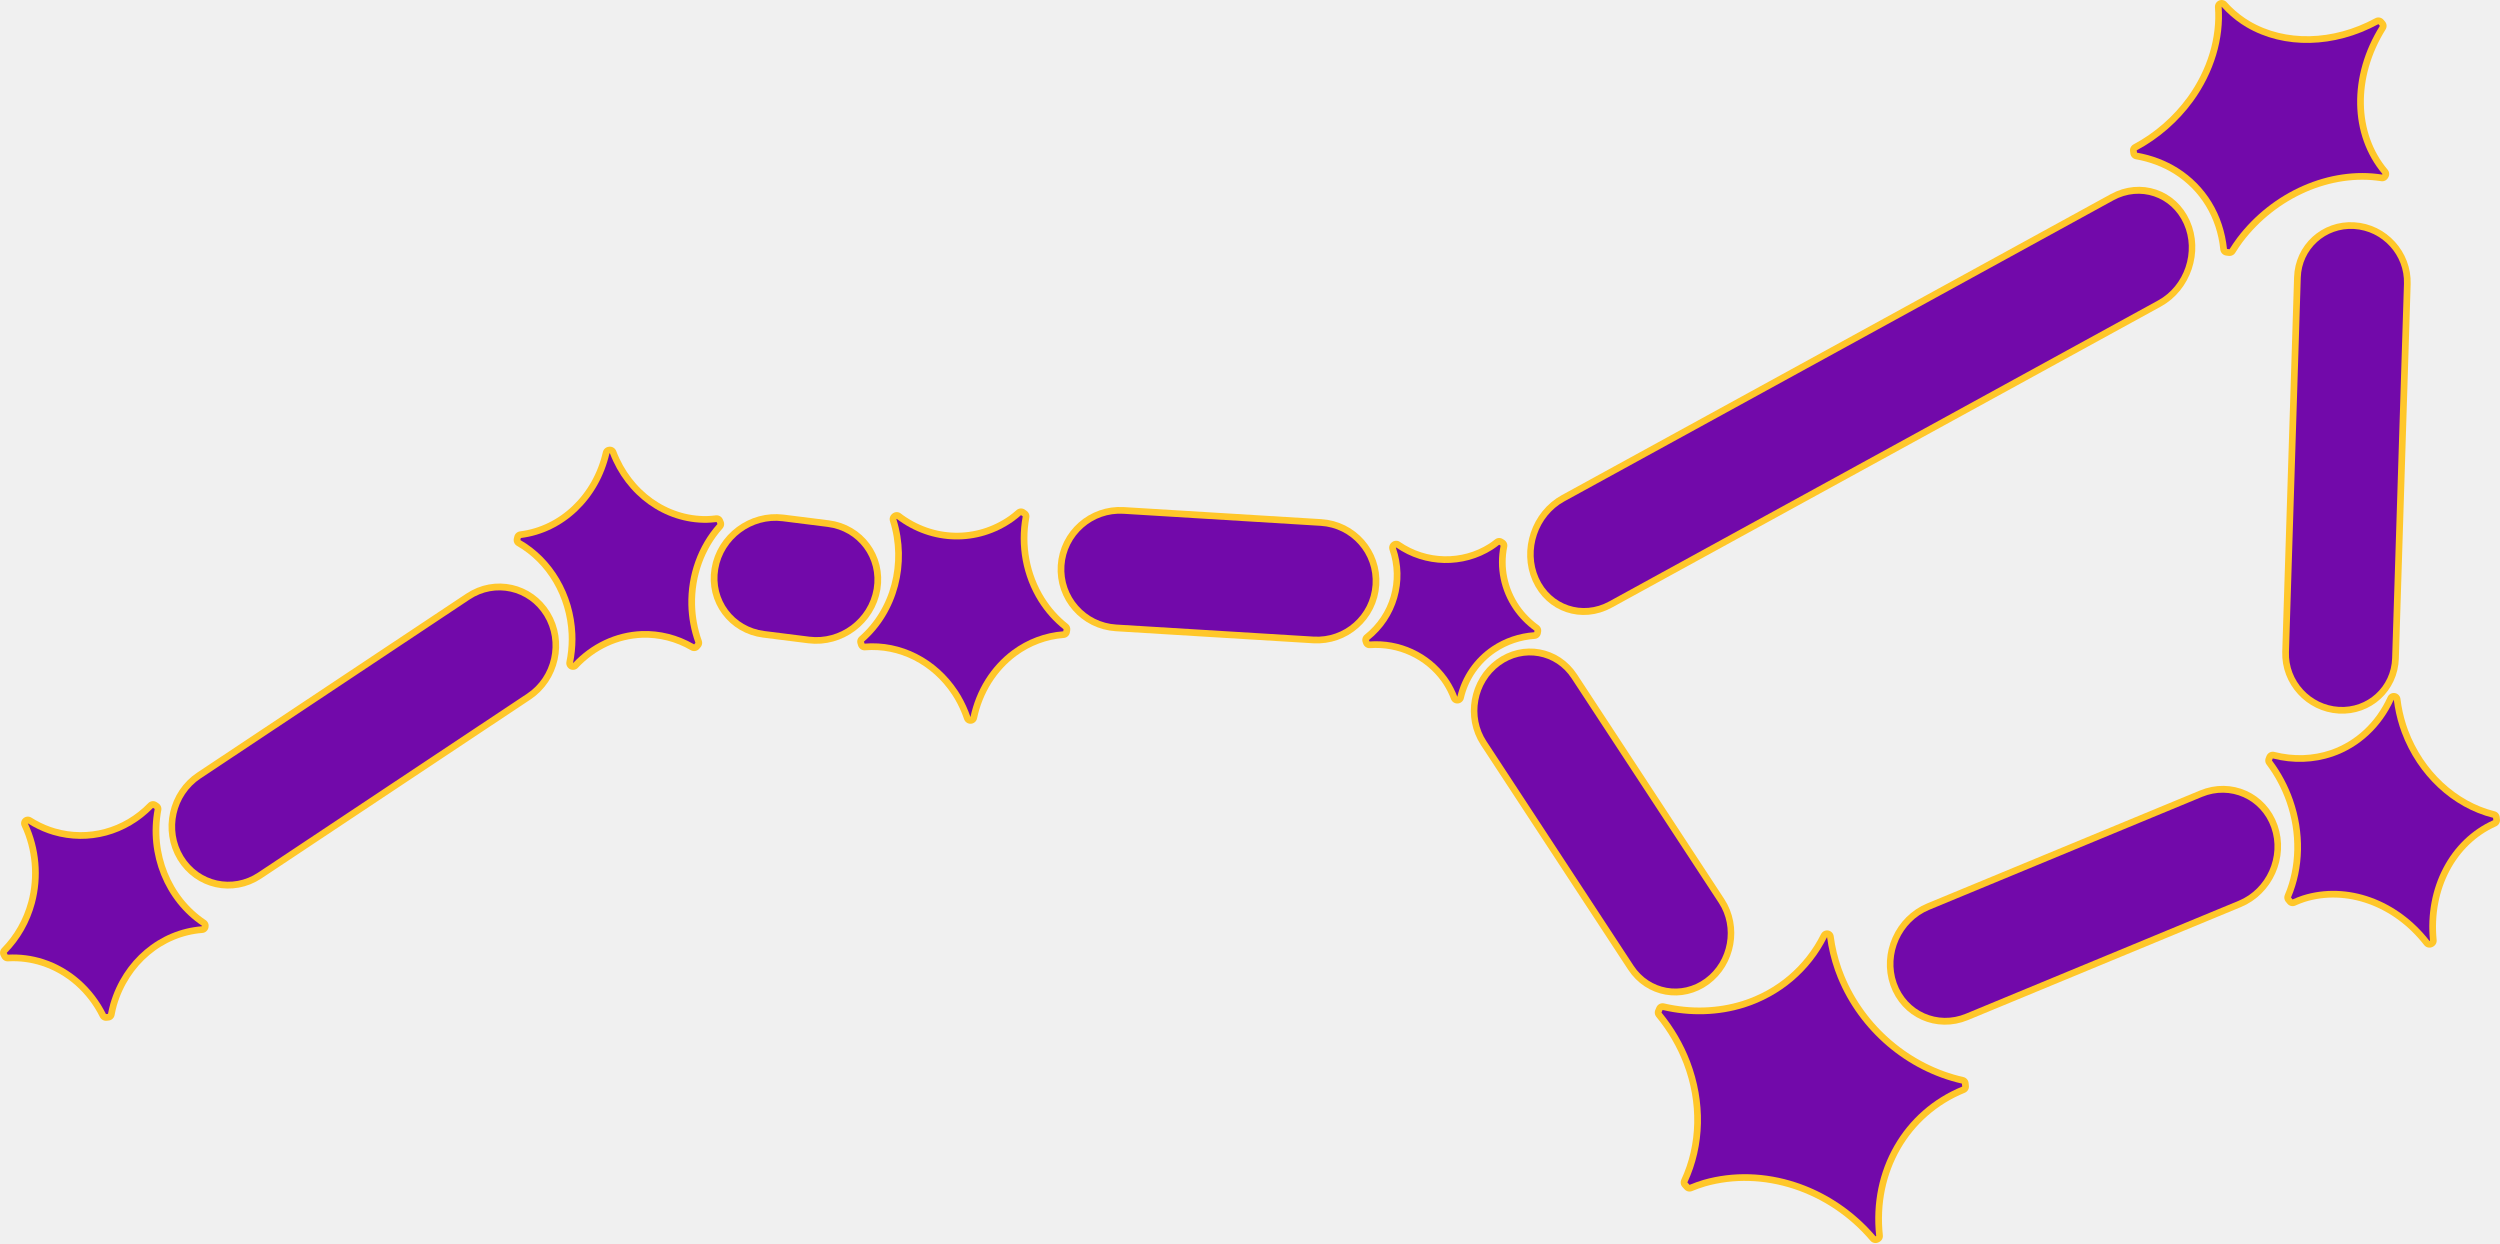
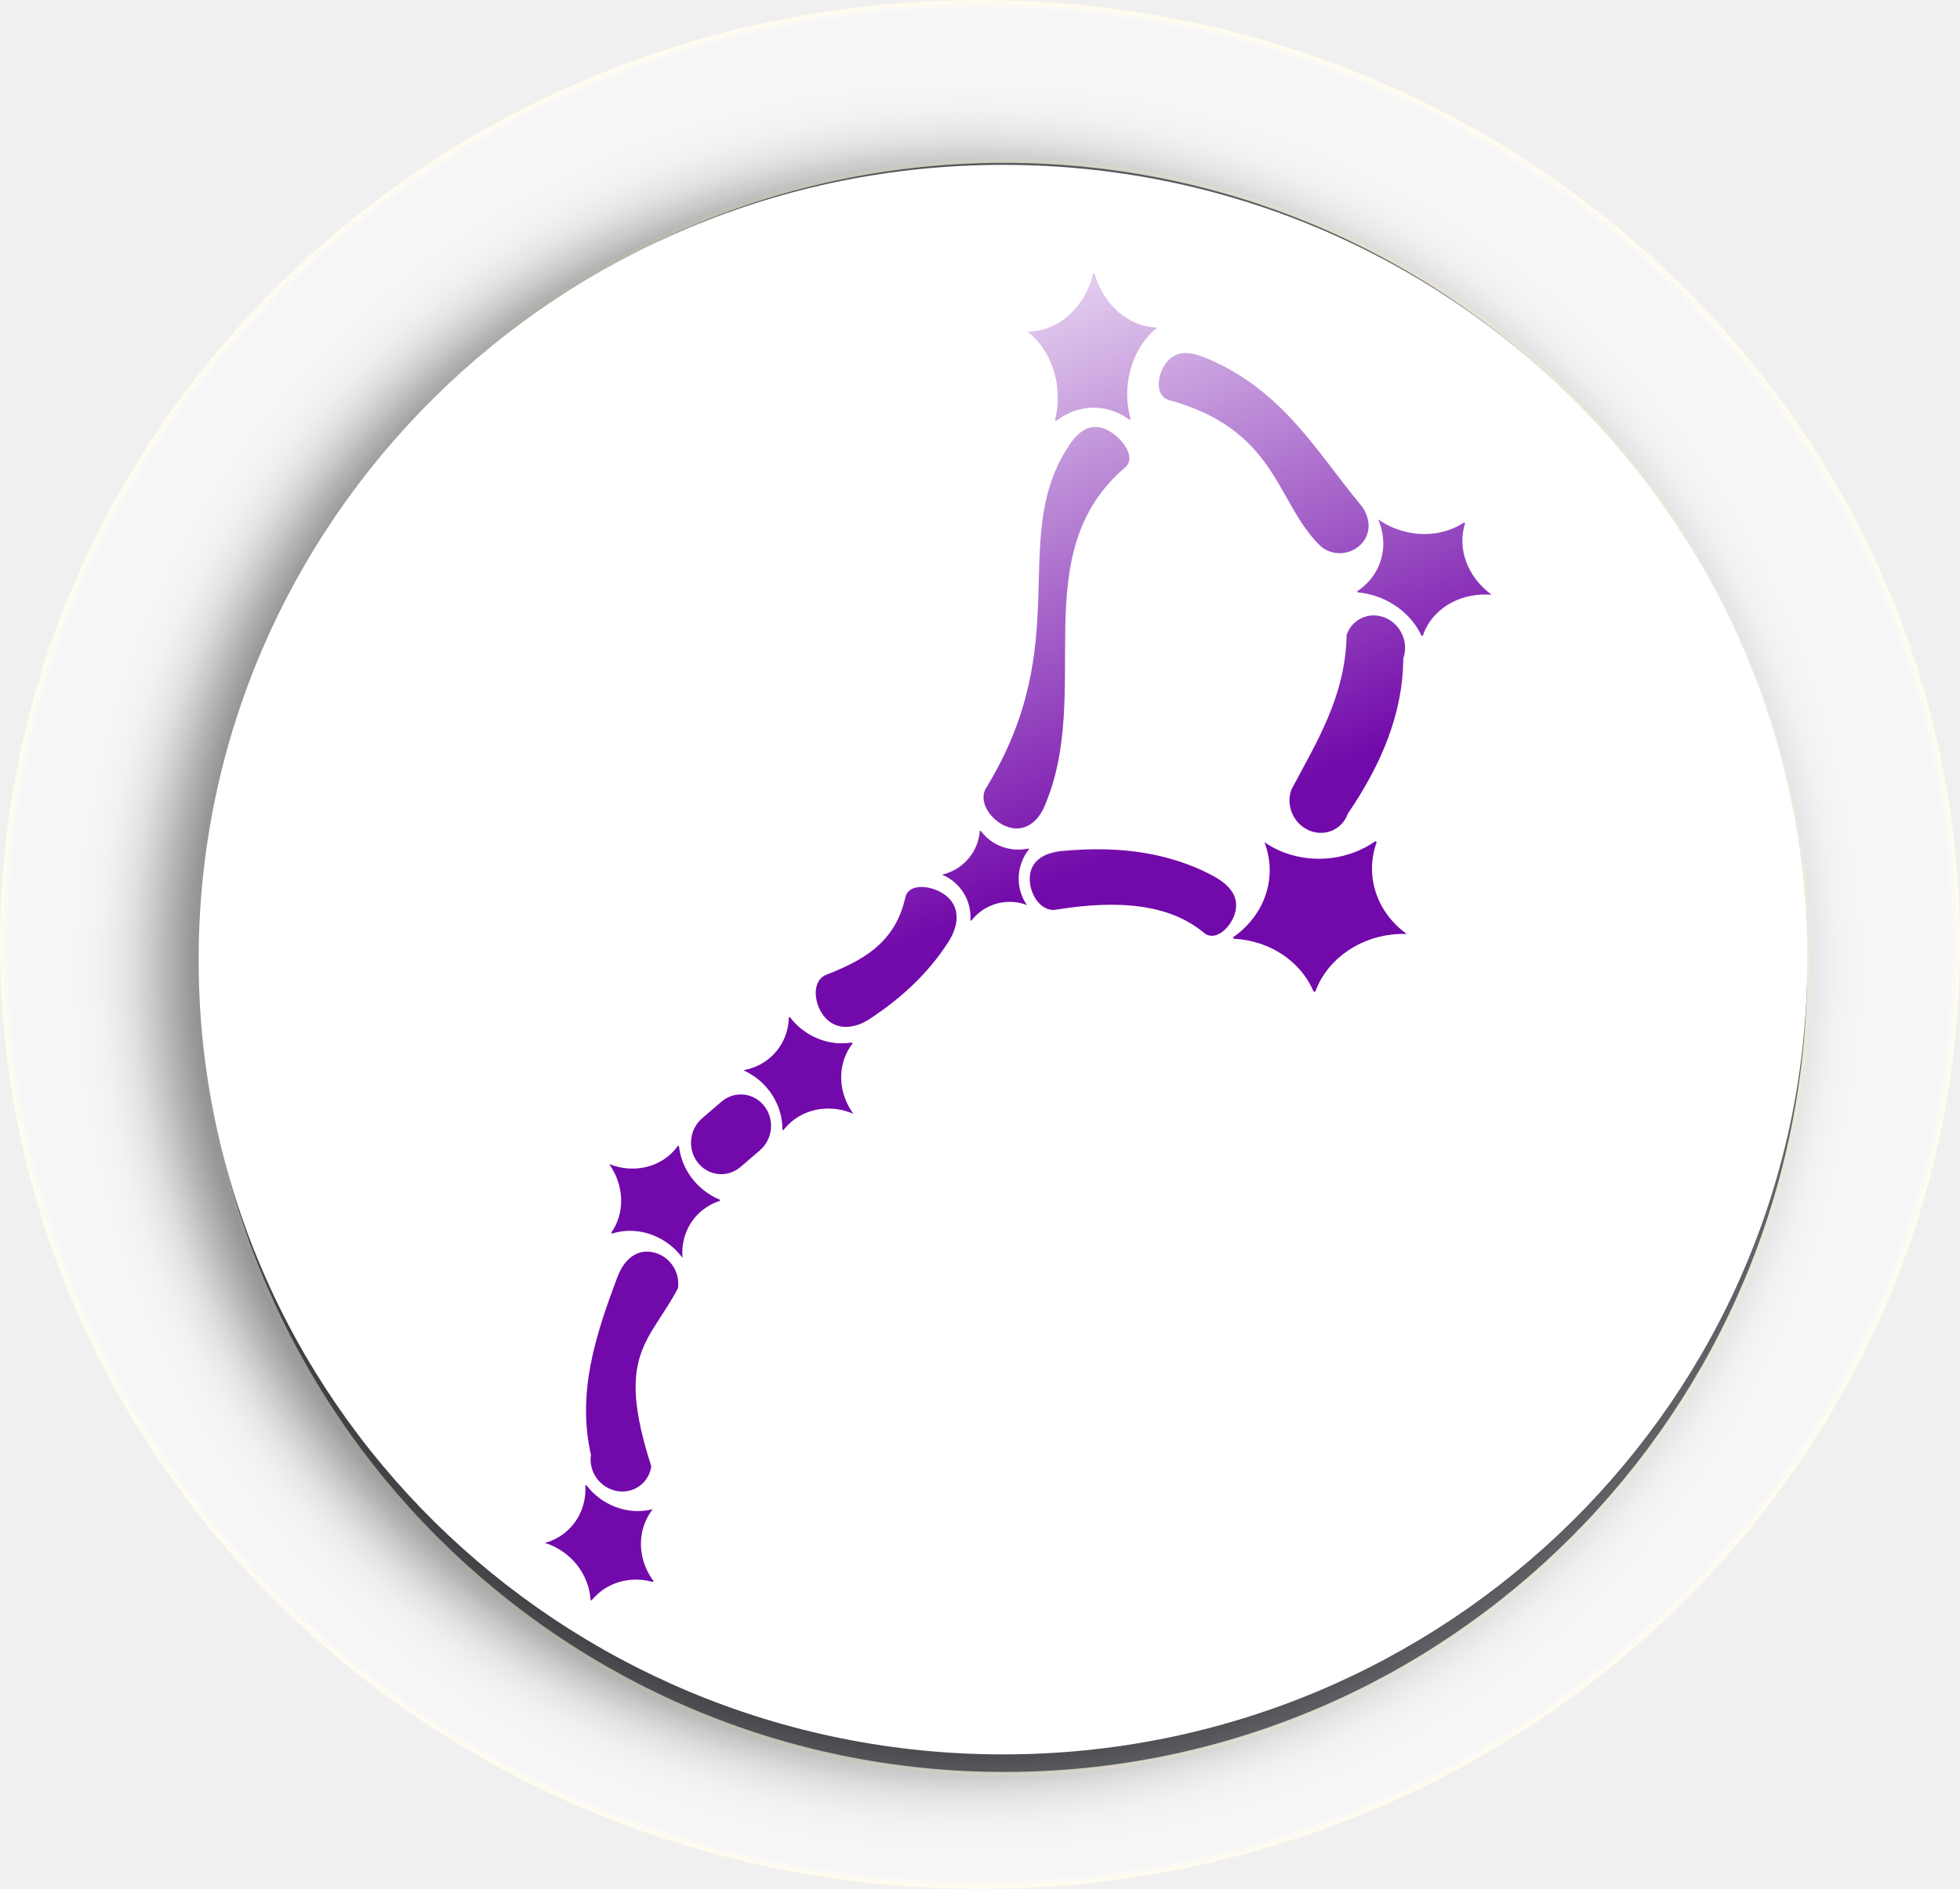
- <svg xmlns="http://www.w3.org/2000/svg" width="111.807mm" height="55.592mm" viewBox="0 0 111.807 55.592" version="1.1" id="svg8">
-   <defs id="defs2" />
-   <g id="layer1" transform="translate(-41.8939,-52.25814)">
-     <path style="opacity:1;fill:#7209aa;fill-opacity:1;stroke:#ffc72a;stroke-width:0.6;stroke-linecap:butt;stroke-linejoin:round;stroke-miterlimit:4;stroke-dasharray:none;stroke-dashoffset:0;stroke-opacity:1;paint-order:stroke fill markers" d="m 69.171,72.534 a 4.628,5.024 0 0 0 -0.022,0.004 4.628,5.024 0 0 1 -3.962,3.782 4.628,5.024 0 0 0 -0.021,0.091 4.628,5.024 0 0 1 2.459,4.193 l 0.005,0.243 a 4.628,5.024 0 0 1 -0.11,1.069 4.628,5.024 0 0 1 3.069,-1.435 4.628,5.024 0 0 1 2.349,0.596 4.628,5.024 0 0 0 0.058,-0.069 4.628,5.024 0 0 1 -0.317,-1.702 4.628,5.024 0 0 1 1.301,-3.612 4.628,5.024 0 0 0 -0.037,-0.09 4.628,5.024 0 0 1 -0.44,0.035 4.628,5.024 0 0 1 -4.331,-3.104 z" id="path815" />
-     <path style="opacity:1;fill:#7209aa;fill-opacity:1;stroke:#ffc72a;stroke-width:0.6;stroke-linecap:butt;stroke-linejoin:round;stroke-miterlimit:4;stroke-dasharray:none;stroke-dashoffset:0;stroke-opacity:1;paint-order:stroke fill markers" d="m 50.921,93.683 a 4.978,4.67 87.298 0 0 0.004,-0.024 4.978,4.67 87.298 0 1 -2.113,-5.222 4.978,4.67 87.298 0 0 -0.074,-0.05 4.978,4.67 87.298 0 1 -4.474,1.207 l -0.216,-0.07 a 4.978,4.67 87.298 0 1 -0.911,-0.445 4.978,4.67 87.298 0 1 0.315,3.58 4.978,4.67 87.298 0 1 -1.257,2.214 4.978,4.67 87.298 0 0 0.043,0.08 4.978,4.67 87.298 0 1 1.604,0.206 4.978,4.67 87.298 0 1 2.791,2.452 4.978,4.67 87.298 0 0 0.091,-0.01 4.978,4.67 87.298 0 1 0.106,-0.461 4.978,4.67 87.298 0 1 4.093,-3.457 z" id="path815-3" />
-     <rect style="opacity:1;fill:#7209aa;fill-opacity:1;stroke:#ffc72a;stroke-width:0.6;stroke-linecap:butt;stroke-linejoin:round;stroke-miterlimit:4;stroke-dasharray:none;stroke-dashoffset:0;stroke-opacity:1;paint-order:stroke fill markers" id="rect853-6" width="13.806" height="4.964" x="94.334" y="69.475" ry="2.481" transform="matrix(0.9981373,0.06100735,-0.06475235,0.9979014,0,0)" />
-     <rect style="opacity:1;fill:#7209aa;fill-opacity:1;stroke:#ffc72a;stroke-width:0.6;stroke-linecap:butt;stroke-linejoin:round;stroke-miterlimit:4;stroke-dasharray:none;stroke-dashoffset:0;stroke-opacity:1;paint-order:stroke fill markers" id="rect853-6-7" width="19.39" height="4.935" x="-4.243" y="100.752" ry="2.467" transform="matrix(0.8326525,-0.5537959,0.519535,0.8544492,0,0)" />
-     <rect style="opacity:1;fill:#7209aa;fill-opacity:1;stroke:#ffc72a;stroke-width:0.6;stroke-linecap:butt;stroke-linejoin:round;stroke-miterlimit:4;stroke-dasharray:none;stroke-dashoffset:0;stroke-opacity:1;paint-order:stroke fill markers" id="rect853-6-5" width="7.008" height="4.977" x="85.834" y="65.418" ry="2.488" transform="matrix(0.9921596,0.124977,-0.1641393,0.9864372,0,0)" />
-     <path style="opacity:1;fill:#7209aa;fill-opacity:1;stroke:#ffc72a;stroke-width:0.6;stroke-linecap:butt;stroke-linejoin:round;stroke-miterlimit:4;stroke-dasharray:none;stroke-dashoffset:0;stroke-opacity:1;paint-order:stroke fill markers" d="m 81.999,75.461 a 5.01,4.64 86.546 0 0 -0.017,0.016 5.01,4.64 86.546 0 1 -1.451,5.477 5.01,4.64 86.546 0 0 0.028,0.089 5.01,4.64 86.546 0 1 4.17,2.117 l 0.126,0.202 a 5.01,4.64 86.546 0 1 0.441,0.965 5.01,4.64 86.546 0 1 1.871,-2.982 5.01,4.64 86.546 0 1 2.279,-0.854 5.01,4.64 86.546 0 0 0.014,-0.091 5.01,4.64 86.546 0 1 -1.118,-1.252 5.01,4.64 86.546 0 1 -0.709,-3.797 5.01,4.64 86.546 0 0 -0.077,-0.054 5.01,4.64 86.546 0 1 -0.354,0.283 5.01,4.64 86.546 0 1 -5.205,-0.118 z" id="path815-35" />
-     <path style="opacity:1;fill:#7209aa;fill-opacity:1;stroke:#ffc72a;stroke-width:0.6;stroke-linecap:butt;stroke-linejoin:round;stroke-miterlimit:4;stroke-dasharray:none;stroke-dashoffset:0;stroke-opacity:1;paint-order:stroke fill markers" d="m 104.335,76.742 a 3.851,3.769 12.648 0 0 -0.014,0.012 3.851,3.769 12.648 0 1 -1.202,4.126 3.851,3.769 12.648 0 0 0.023,0.067 3.851,3.769 12.648 0 1 3.457,1.595 l 0.104,0.152 a 3.851,3.769 12.648 0 1 0.366,0.727 3.851,3.769 12.648 0 1 1.551,-2.246 3.851,3.769 12.648 0 1 1.889,-0.643 3.851,3.769 12.648 0 0 0.012,-0.069 3.851,3.769 12.648 0 1 -0.927,-0.943 3.851,3.769 12.648 0 1 -0.588,-2.86 3.851,3.769 12.648 0 0 -0.064,-0.041 3.851,3.769 12.648 0 1 -0.294,0.213 3.851,3.769 12.648 0 1 -4.314,-0.089 z" id="path815-35-6" />
-     <rect style="opacity:1;fill:#7209aa;fill-opacity:1;stroke:#ffc72a;stroke-width:0.6;stroke-linecap:butt;stroke-linejoin:round;stroke-miterlimit:4;stroke-dasharray:none;stroke-dashoffset:0;stroke-opacity:1;paint-order:stroke fill markers" id="rect853-6-2" width="16.747" height="4.734" x="130.861" y="-48.613" ry="2.367" transform="matrix(0.5482131,0.8363387,-0.8051502,0.5930709,0,0)" />
-     <path style="opacity:1;fill:#7209aa;fill-opacity:1;stroke:#ffc72a;stroke-width:0.6;stroke-linecap:butt;stroke-linejoin:round;stroke-miterlimit:4;stroke-dasharray:none;stroke-dashoffset:0;stroke-opacity:1;paint-order:stroke fill markers" d="m 125.772,107.55 a 7.373,6.727 44.85 0 0 0.03,-0.014 7.373,6.727 44.85 0 1 3.848,-6.684 7.373,6.727 44.85 0 0 -0.014,-0.132 7.373,6.727 44.85 0 1 -5.548,-4.731 l -0.125,-0.327 a 7.373,6.727 44.85 0 1 -0.358,-1.494 7.373,6.727 44.85 0 1 -3.703,3.148 7.373,6.727 44.85 0 1 -3.653,0.11 7.373,6.727 44.85 0 0 -0.049,0.116 7.373,6.727 44.85 0 1 1.276,2.186 7.373,6.727 44.85 0 1 -0.118,5.412 7.373,6.727 44.85 0 0 0.097,0.108 7.373,6.727 44.85 0 1 0.614,-0.219 7.373,6.727 44.85 0 1 7.703,2.52 z" id="path815-35-9" />
-     <rect style="opacity:1;fill:#7209aa;fill-opacity:1;stroke:#ffc72a;stroke-width:0.6;stroke-linecap:butt;stroke-linejoin:round;stroke-miterlimit:4;stroke-dasharray:none;stroke-dashoffset:0;stroke-opacity:1;paint-order:stroke fill markers" id="rect853-6-2-1" width="18.136" height="4.927" x="87.806" y="135.11" ry="2.463" transform="matrix(0.9239495,-0.3825145,0.3313725,0.9435,0,0)" />
-     <path style="opacity:1;fill:#7209aa;fill-opacity:1;stroke:#ffc72a;stroke-width:0.6;stroke-linecap:butt;stroke-linejoin:round;stroke-miterlimit:4;stroke-dasharray:none;stroke-dashoffset:0;stroke-opacity:1;paint-order:stroke fill markers" d="m 150.547,94.339 a 5.787,5.086 67.413 0 0 0.022,-0.011 5.787,5.086 67.413 0 1 2.832,-5.389 5.787,5.086 67.413 0 0 -0.011,-0.106 5.787,5.086 67.413 0 1 -4.083,-3.814 l -0.092,-0.264 a 5.787,5.086 67.413 0 1 -0.264,-1.205 5.787,5.086 67.413 0 1 -2.725,2.538 5.787,5.086 67.413 0 1 -2.688,0.089 5.787,5.086 67.413 0 0 -0.036,0.093 5.787,5.086 67.413 0 1 0.939,1.763 5.787,5.086 67.413 0 1 -0.087,4.364 5.787,5.086 67.413 0 0 0.071,0.087 5.787,5.086 67.413 0 1 0.452,-0.177 5.787,5.086 67.413 0 1 5.669,2.032 z" id="path815-35-9-2" />
-     <rect style="opacity:1;fill:#7209aa;fill-opacity:1;stroke:#ffc72a;stroke-width:0.6;stroke-linecap:butt;stroke-linejoin:round;stroke-miterlimit:4;stroke-dasharray:none;stroke-dashoffset:0;stroke-opacity:1;paint-order:stroke fill markers" id="rect853-6-2-1-7" width="21.384" height="4.623" x="53.723" y="-151.438" ry="2.311" transform="matrix(-0.03155518,0.999502,-0.9982566,-0.05902411,0,0)" />
-     <path style="opacity:1;fill:#7209aa;fill-opacity:1;stroke:#ffc72a;stroke-width:0.6;stroke-linecap:butt;stroke-linejoin:round;stroke-miterlimit:4;stroke-dasharray:none;stroke-dashoffset:0;stroke-opacity:1;paint-order:stroke fill markers" d="m 148.43,60.066 a 5.462,6.424 48.588 0 0 0.015,-0.026 5.462,6.424 48.588 0 1 -0.116,-6.624 5.462,6.424 48.588 0 0 -0.066,-0.078 5.462,6.424 48.588 0 1 -5.902,0.133 l -0.226,-0.142 a 5.462,6.424 48.588 0 1 -0.883,-0.771 5.462,6.424 48.588 0 1 -1.275,4.222 5.462,6.424 48.588 0 1 -2.524,2.201 5.462,6.424 48.588 0 0 0.014,0.105 5.462,6.424 48.588 0 1 1.821,0.689 5.462,6.424 48.588 0 1 2.203,3.616 5.462,6.424 48.588 0 0 0.114,0.014 5.462,6.424 48.588 0 1 0.34,-0.502 5.462,6.424 48.588 0 1 6.485,-2.838 z" id="path815-35-9-0" />
-     <rect style="opacity:1;fill:#7209aa;fill-opacity:1;stroke:#ffc72a;stroke-width:0.601;stroke-linecap:butt;stroke-linejoin:round;stroke-miterlimit:4;stroke-dasharray:none;stroke-dashoffset:0;stroke-opacity:1;paint-order:stroke fill markers" id="rect853-6-2-1-9" width="32.912" height="4.904" x="69.529" y="119.665" ry="2.452" transform="matrix(0.8768326,-0.4807958,0.4073082,0.9132908,0,0)" />
+ <svg xmlns="http://www.w3.org/2000/svg" xmlns:xlink="http://www.w3.org/1999/xlink" width="157.323mm" height="151.653mm" viewBox="0 0 157.323 151.653" version="1.1" id="svg8">
+   <defs id="defs2">
+     <linearGradient id="linearGradient834-3">
+       <stop style="stop-color:#7209aa;stop-opacity:1;" offset="0" id="stop830" />
+       <stop style="stop-color:#7209aa;stop-opacity:0;" offset="1" id="stop832" />
+     </linearGradient>
+     <linearGradient id="linearGradient951">
+       <stop style="stop-color:#4af3d5;stop-opacity:1;" offset="0" id="stop947" />
+       <stop style="stop-color:#4af3d5;stop-opacity:0;" offset="1" id="stop949" />
+     </linearGradient>
+     <linearGradient xlink:href="#linearGradient951" id="linearGradient971" gradientUnits="userSpaceOnUse" x1="174.168" y1="194.713" x2="249.18" y2="194.713" />
+     <linearGradient xlink:href="#linearGradient834-3" id="linearGradient836" x1="54.862" y1="20.393" x2="33.791" y2="-30.702" gradientUnits="userSpaceOnUse" />
+     <filter style="color-interpolation-filters:sRGB;" id="filter1217">
+       <feFlood flood-opacity="0.498" flood-color="rgb(0,0,0)" result="flood" id="feFlood1207" />
+       <feComposite in="flood" in2="SourceGraphic" operator="in" result="composite1" id="feComposite1209" />
+       <feGaussianBlur in="composite1" stdDeviation="3" result="blur" id="feGaussianBlur1211" />
+       <feOffset dx="-2.8" dy="0.6" result="offset" id="feOffset1213" />
+       <feComposite in="SourceGraphic" in2="offset" operator="over" result="composite2" id="feComposite1215" />
+     </filter>
+   </defs>
+   <g id="layer1" transform="translate(-18.79674,1.270055)">
+     <ellipse style="opacity:1;fill:#f8f8f8;fill-opacity:0.765;stroke:#fffbef;stroke-width:0.6;stroke-linecap:butt;stroke-linejoin:round;stroke-miterlimit:4;stroke-dasharray:none;stroke-dashoffset:0;stroke-opacity:1;paint-order:stroke fill markers" id="path902" cx="97.458" cy="74.557" rx="78.362" ry="75.527" />
+   </g>
+   <g id="layer3" transform="translate(23.09716,53.52819)">
+     <ellipse ry="64.594" rx="64.439" style="opacity:1;fill:#6a6c71;fill-opacity:1;stroke:#fffbef;stroke-width:0.6;stroke-linecap:butt;stroke-linejoin:round;stroke-miterlimit:4;stroke-dasharray:none;stroke-dashoffset:0;stroke-opacity:1;paint-order:stroke fill markers" id="ellipse914" cx="57.521" cy="24.14" />
+     <ellipse cy="23.516" cx="57.412" id="circle908" style="opacity:1;fill:#ffffff;fill-opacity:1;stroke:#dbd8d8;stroke-width:0;stroke-linecap:butt;stroke-linejoin:round;stroke-miterlimit:4;stroke-dasharray:none;stroke-dashoffset:0;stroke-opacity:1;paint-order:stroke fill markers;filter:url(#filter1217)" rx="64.565" ry="63.809" />
+   </g>
+   <g id="layer4" transform="translate(23.09716,53.52819)" />
+   <g id="layer2" transform="translate(23.09716,53.52819)">
+     <path id="rect853-6-2-1-9" style="opacity:1;fill:url(#linearGradient836);fill-opacity:1;stroke:none;stroke-width:0.6;stroke-linecap:butt;stroke-linejoin:round;stroke-miterlimit:4;stroke-dasharray:none;stroke-dashoffset:0;stroke-opacity:1;paint-order:stroke fill markers" d="m 56.059,9.727 c 7.149,-11.671 1.845,-19.845 6.488,-27.247 0.722,-1.151 1.607,-2.045 2.898,-1.623 l 7.93e-4,2.51e-4 c 1.291,0.422 2.795,2.263 1.762,3.146 -8.155,6.976 -2.474,18.022 -6.488,27.247 -0.542,1.245 -1.607,2.045 -2.898,1.623 l -7.89e-4,-2.57e-4 C 56.531,12.451 55.35,10.885 56.059,9.727 Z M 69.755,-27.201 c -0.003,-0.009 -0.006,-0.019 -0.009,-0.029 -2.278,-0.082 -4.267,-1.819 -4.99,-4.357 -0.034,-0.002 -0.068,-0.003 -0.102,-0.004 -0.53,2.182 -1.997,3.88 -3.861,4.466 l -0.257,0.072 c -0.383,0.095 -0.773,0.141 -1.164,0.138 1.133,0.88 1.945,2.227 2.275,3.778 0.232,1.102 0.211,2.257 -0.06,3.348 0.029,0.02 0.058,0.04 0.087,0.06 0.53,-0.412 1.116,-0.713 1.733,-0.888 1.423,-0.402 2.922,-0.117 4.16,0.792 0.029,-0.025 0.058,-0.05 0.087,-0.075 -0.056,-0.193 -0.104,-0.39 -0.144,-0.588 -0.487,-2.562 0.402,-5.22 2.246,-6.713 z m 4.273,2.549 c 5.92,2.606 8.568,7.404 12.07,11.631 0.817,0.986 0.929,2.326 0.015,3.223 l -5.64e-4,5.566e-4 c -0.913,0.897 -2.41,0.923 -3.313,0.016 -3.522,-3.538 -3.404,-9.236 -12.07,-11.631 -1.234,-0.341 -0.929,-2.326 -0.015,-3.223 l 5.6e-4,-5.57e-4 c 0.913,-0.897 2.141,-0.532 3.313,-0.016 z m 22.565,18.872 c 0.002,-0.008 0.004,-0.016 0.006,-0.024 -1.917,-1.419 -2.753,-3.697 -2.097,-5.715 -0.029,-0.021 -0.057,-0.042 -0.086,-0.063 -1.554,1.044 -3.67,1.222 -5.567,0.469 l -0.257,-0.109 c -0.377,-0.171 -0.736,-0.376 -1.07,-0.613 0.531,1.23 0.551,2.557 0.055,3.724 -0.355,0.827 -0.955,1.535 -1.737,2.053 0.015,0.03 0.03,0.06 0.045,0.089 0.663,0.061 1.318,0.226 1.937,0.486 1.426,0.603 2.571,1.681 3.178,2.992 0.037,0.002 0.075,0.004 0.112,0.005 0.049,-0.154 0.107,-0.306 0.172,-0.454 0.871,-1.891 2.974,-3.016 5.31,-2.841 z M 80.554,9.877 c 2.028,-3.836 4.351,-7.505 4.44,-12.442 0.459,-1.285 1.841,-1.894 3.099,-1.366 l 7.72e-4,3.252e-4 c 1.258,0.528 1.902,1.988 1.443,3.273 -0.013,4.365 -1.736,8.476 -4.44,12.442 -0.459,1.285 -1.841,1.894 -3.099,1.366 l -7.73e-4,-3.24e-4 C 80.739,12.622 80.096,11.162 80.554,9.877 Z m 9.217,11.579 c 0.003,-0.01 0.006,-0.021 0.009,-0.031 -2.396,-1.739 -3.343,-4.664 -2.376,-7.338 -0.036,-0.026 -0.071,-0.052 -0.107,-0.078 -2.072,1.455 -4.819,1.812 -7.23,0.941 L 79.742,14.823 c -0.478,-0.201 -0.93,-0.448 -1.349,-0.737 0.615,1.574 0.562,3.306 -0.149,4.858 -0.508,1.1 -1.325,2.06 -2.369,2.783 0.017,0.038 0.035,0.076 0.053,0.114 0.854,0.041 1.692,0.217 2.477,0.521 1.809,0.704 3.226,2.043 3.935,3.718 0.048,5.24e-4 0.097,5.72e-4 0.145,2.64e-4 0.073,-0.204 0.156,-0.405 0.25,-0.602 1.238,-2.52 4.025,-4.113 7.036,-4.022 z M 62.143,14.796 c 4.948,-0.477 8.779,0.279 11.869,1.856 1.168,0.596 2.232,1.416 2.101,2.72 l -8e-5,8.05e-4 c -0.131,1.304 -1.57,2.831 -2.575,1.989 -2.78,-2.328 -6.932,-2.663 -11.869,-1.856 -1.294,0.212 -2.232,-1.416 -2.101,-2.72 l 7.9e-5,-8.06e-4 c 0.131,-1.304 1.27,-1.863 2.575,-1.989 z m -9.599,1.892 c -3.99e-4,0.006 1.1e-4,0.012 -1.73e-4,0.018 1.456,0.618 2.354,2.077 2.253,3.659 0.022,0.009 0.043,0.019 0.065,0.028 0.832,-1.071 2.163,-1.639 3.502,-1.494 l 0.183,0.025 c 0.269,0.044 0.532,0.117 0.785,0.217 -0.536,-0.771 -0.759,-1.718 -0.625,-2.657 0.097,-0.666 0.37,-1.298 0.79,-1.832 -0.014,-0.018 -0.028,-0.037 -0.043,-0.055 -0.435,0.094 -0.883,0.112 -1.321,0.054 -1.012,-0.136 -1.918,-0.67 -2.516,-1.483 -0.024,0.006 -0.049,0.013 -0.073,0.02 -0.007,0.121 -0.02,0.241 -0.039,0.361 -0.259,1.536 -1.432,2.78 -2.96,3.14 z M 36.61,32.393 c 2.22e-4,0.008 4.5e-4,0.015 7.6e-4,0.023 1.891,0.867 3.122,2.76 3.089,4.75 0.028,0.013 0.056,0.026 0.085,0.039 0.995,-1.301 2.655,-1.936 4.368,-1.673 l 0.234,0.042 c 0.345,0.072 0.685,0.179 1.012,0.32 -0.729,-1.004 -1.07,-2.212 -0.956,-3.388 0.083,-0.834 0.393,-1.615 0.896,-2.263 -0.019,-0.024 -0.038,-0.048 -0.058,-0.072 -0.549,0.092 -1.117,0.089 -1.679,-0.011 -1.296,-0.232 -2.482,-0.961 -3.292,-2.022 -0.031,0.006 -0.061,0.013 -0.092,0.02 -0.002,0.152 -0.011,0.303 -0.027,0.453 -0.238,1.921 -1.655,3.419 -3.579,3.781 z m -3.347,3.86 1.541,-1.325 c 1.045,-0.899 2.576,-0.753 3.433,0.327 l 5.28e-4,6.63e-4 c 0.857,1.08 0.705,2.673 -0.34,3.571 l -1.541,1.325 c -1.045,0.899 -2.576,0.753 -3.433,-0.327 l -5.27e-4,-6.66e-4 C 32.067,38.744 32.218,37.151 33.264,36.252 Z M 24.335,63.27 c -1.127,-4.97 0.35,-9.557 2.137,-14.296 0.482,-1.279 1.445,-2.233 2.788,-1.976 l 8.23e-4,1.56e-4 c 1.342,0.257 2.26,1.552 2.058,2.904 -2.332,4.396 -5.041,5.292 -2.137,14.296 -0.202,1.352 -1.446,2.233 -2.788,1.976 l -8.22e-4,-1.55e-4 C 25.051,65.917 24.133,64.622 24.335,63.27 Z M 43.243,24.724 c 2.869,-1.125 5.513,-2.526 6.321,-6.184 0.296,-1.342 2.545,-0.941 3.502,0.045 l 5.93e-4,6.09e-4 c 0.958,0.986 0.696,2.357 -0.045,3.515 -1.608,2.513 -3.78,4.516 -6.321,6.184 -1.149,0.755 -2.545,0.941 -3.502,-0.045 l -5.92e-4,-6.08e-4 c -0.958,-0.986 -1.235,-3.014 0.045,-3.515 z M 29.276,67.664 c -0.005,-0.006 -0.01,-0.012 -0.015,-0.018 -1.931,0.485 -4.04,-0.287 -5.291,-1.936 -0.029,0.007 -0.058,0.014 -0.086,0.022 0.109,1.693 -0.691,3.261 -2.106,4.127 l -0.197,0.113 c -0.297,0.16 -0.613,0.286 -0.941,0.377 1.174,0.361 2.196,1.134 2.866,2.168 0.474,0.735 0.749,1.569 0.798,2.418 0.029,0.008 0.059,0.015 0.088,0.022 0.34,-0.422 0.756,-0.778 1.228,-1.051 1.092,-0.628 2.421,-0.781 3.69,-0.425 0.018,-0.025 0.036,-0.049 0.054,-0.074 -0.096,-0.125 -0.186,-0.255 -0.27,-0.388 -1.058,-1.722 -0.986,-3.843 0.181,-5.354 z M 25.834,39.943 c -0.004,0.006 -0.008,0.013 -0.012,0.019 1.197,1.709 1.256,3.892 0.147,5.476 0.018,0.026 0.035,0.051 0.054,0.077 1.583,-0.515 3.392,-0.139 4.759,0.989 l 0.183,0.159 c 0.266,0.242 0.507,0.51 0.719,0.799 -0.098,-1.198 0.256,-2.353 0.994,-3.239 0.526,-0.627 1.222,-1.09 2.018,-1.343 -0.004,-0.03 -0.008,-0.059 -0.012,-0.089 -0.534,-0.219 -1.033,-0.526 -1.474,-0.907 -1.017,-0.88 -1.667,-2.1 -1.806,-3.388 -0.03,-0.011 -0.061,-0.022 -0.092,-0.033 -0.084,0.121 -0.174,0.238 -0.27,0.35 -1.252,1.42 -3.314,1.867 -5.207,1.13 z" />
  </g>
</svg>
